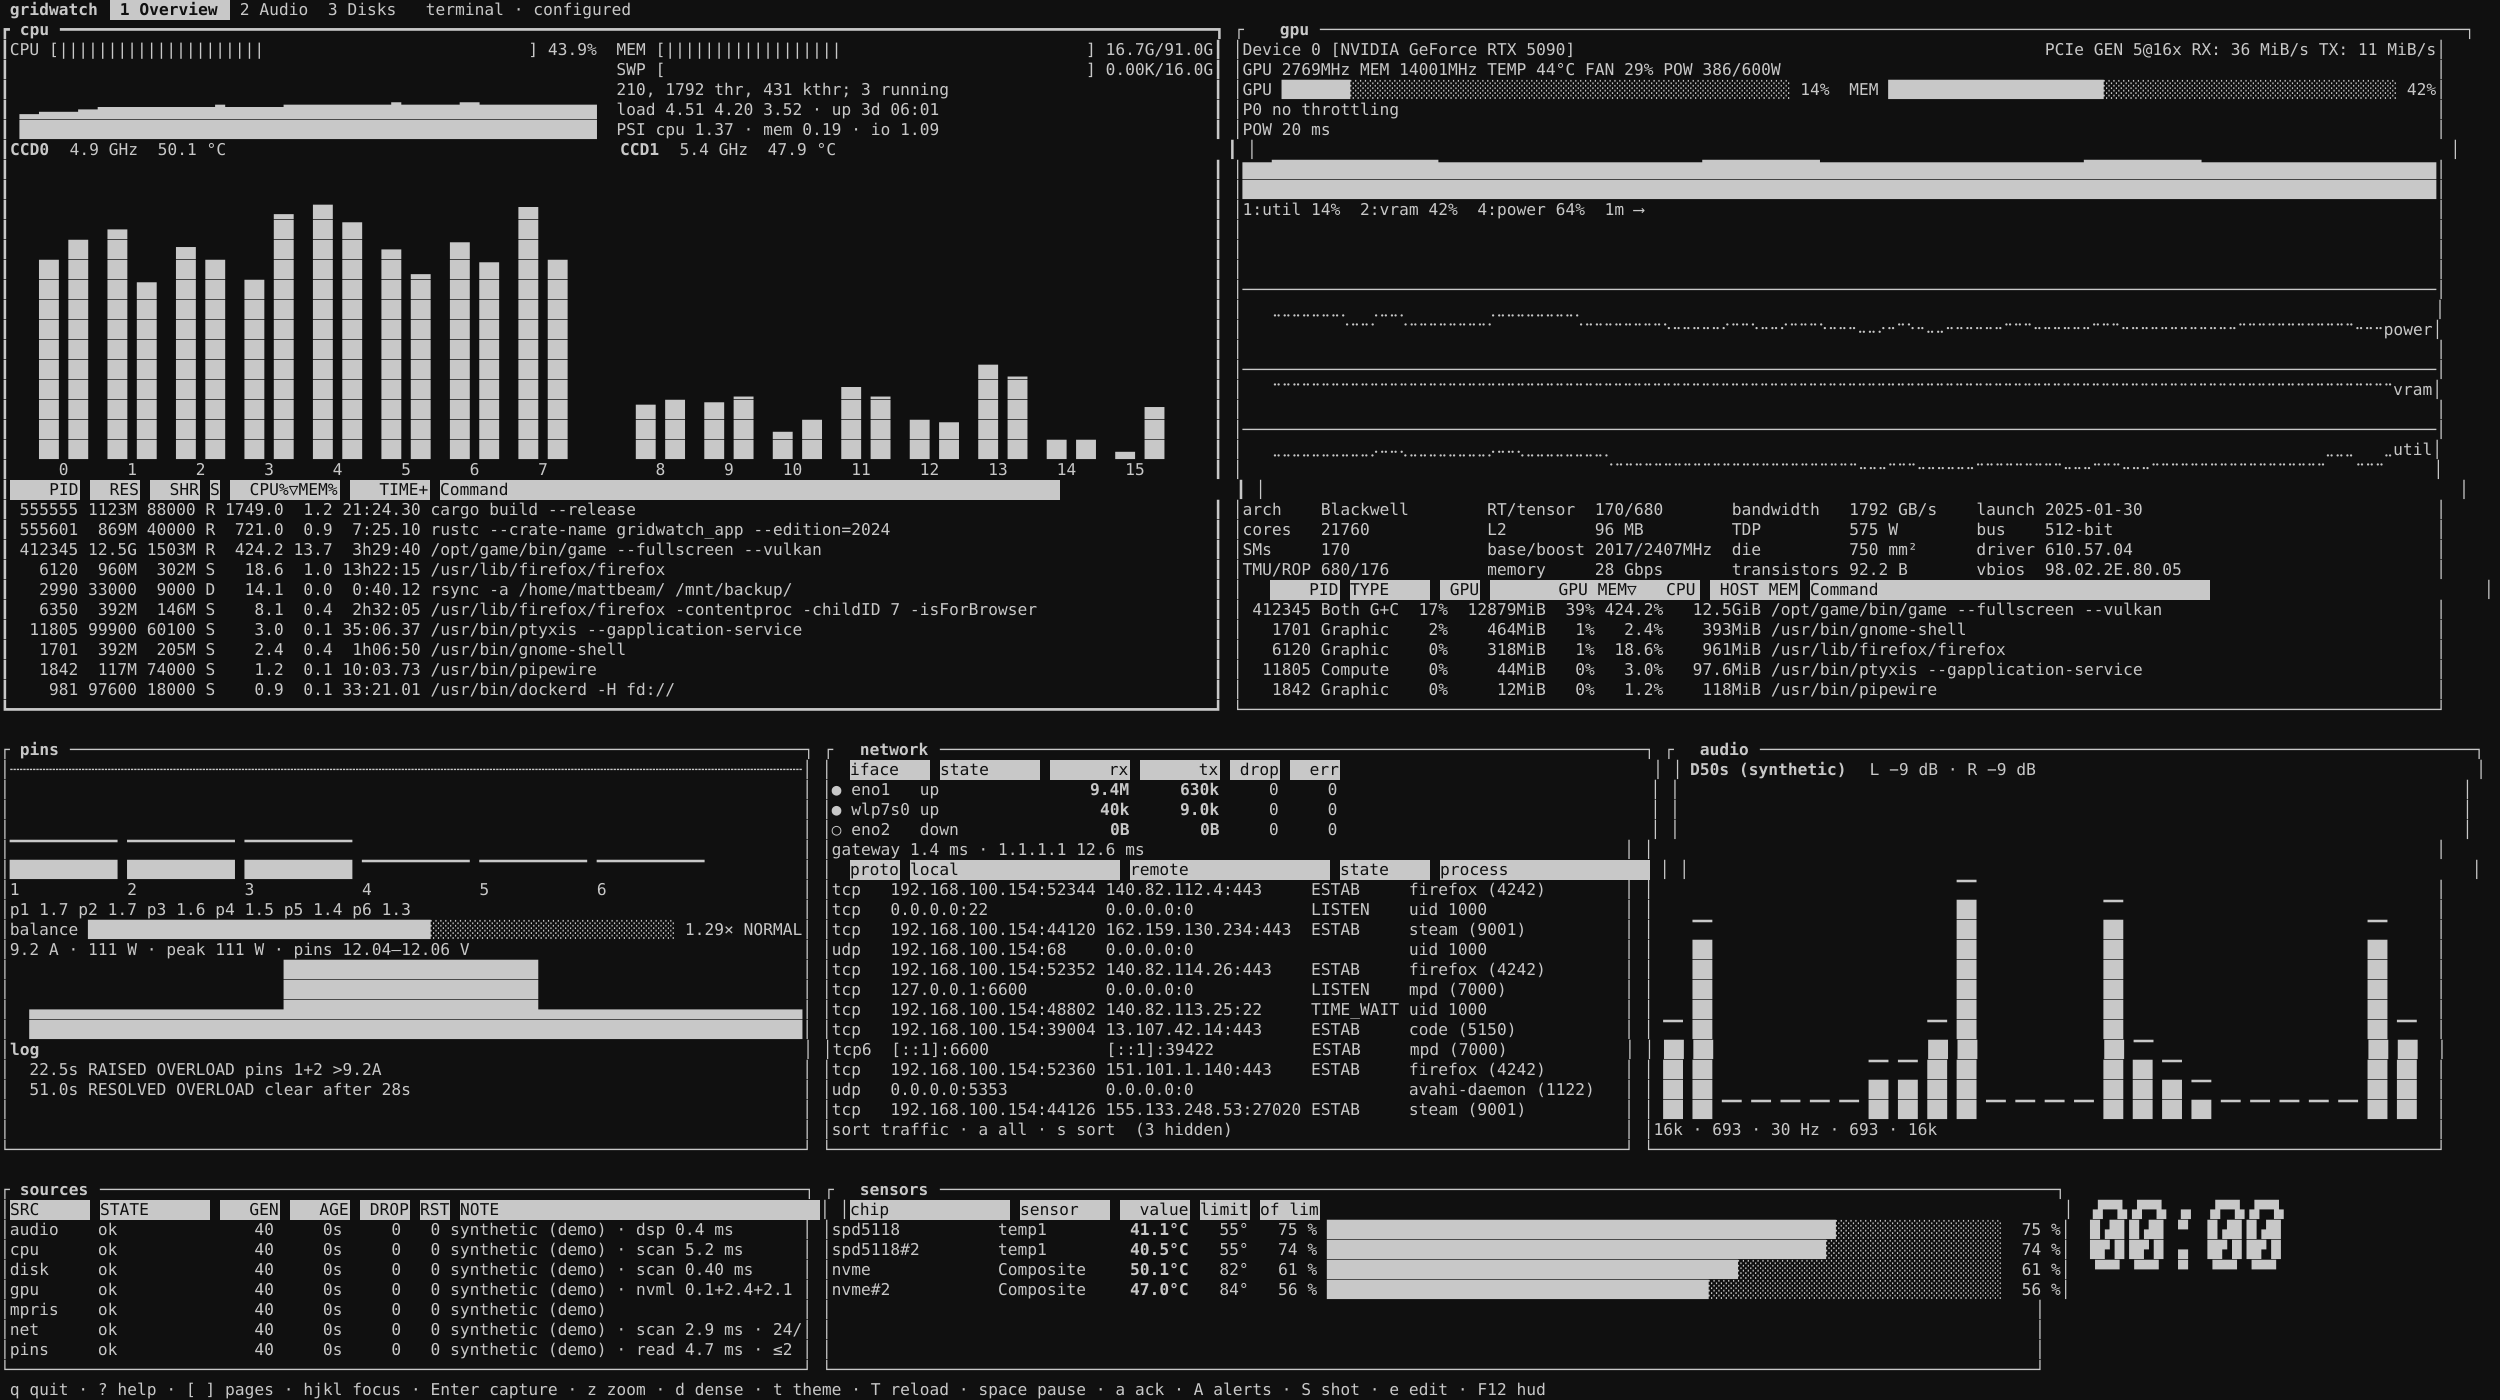
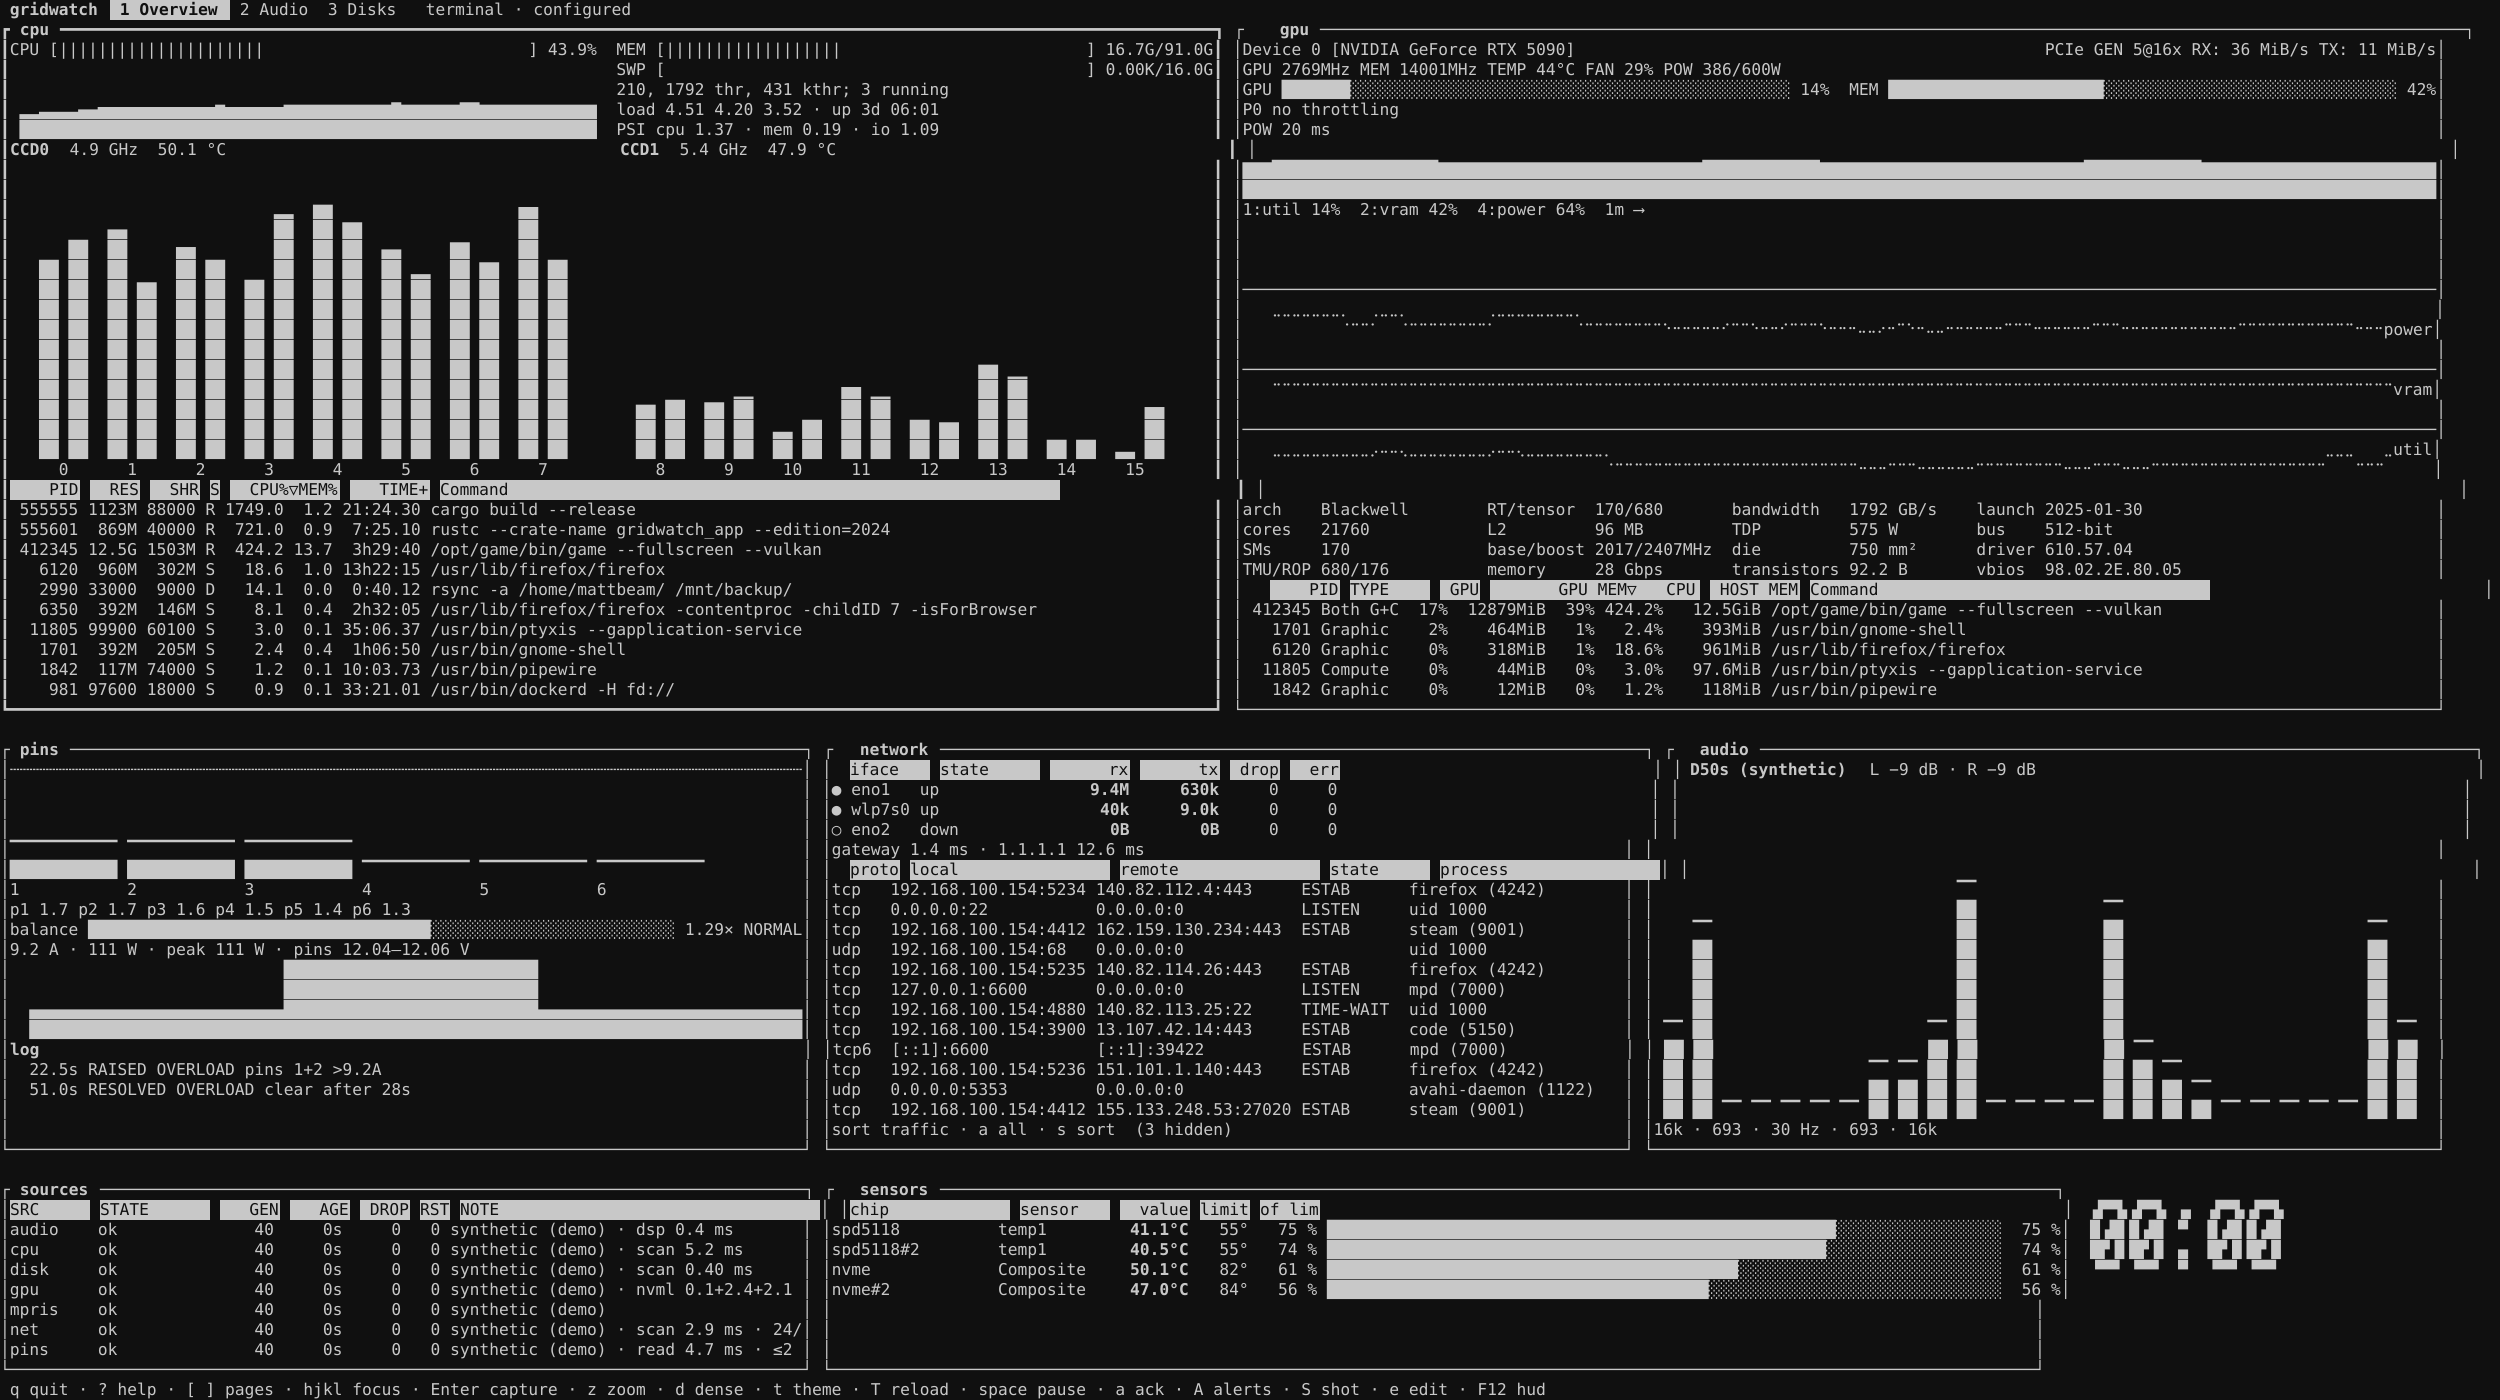
<svg xmlns="http://www.w3.org/2000/svg" width="2000" height="1120" viewBox="0 0 2000 1120" font-family="DejaVu Sans Mono, Menlo, Consolas, monospace" font-size="13">
  <rect width="2000" height="1120" fill="#101010" />
  <rect x="88" y="0" width="96" height="16" fill="#c8c8c8" />
  <rect x="8" y="384" width="56" height="16" fill="#c8c8c8" />
  <rect x="72" y="384" width="40" height="16" fill="#c8c8c8" />
  <rect x="120" y="384" width="40" height="16" fill="#c8c8c8" />
  <rect x="168" y="384" width="8" height="16" fill="#c8c8c8" />
  <rect x="184" y="384" width="88" height="16" fill="#c8c8c8" />
  <rect x="280" y="384" width="64" height="16" fill="#c8c8c8" />
  <rect x="352" y="384" width="496" height="16" fill="#c8c8c8" />
  <rect x="1016" y="464" width="56" height="16" fill="#c8c8c8" />
  <rect x="1080" y="464" width="64" height="16" fill="#c8c8c8" />
  <rect x="1152" y="464" width="32" height="16" fill="#c8c8c8" />
  <rect x="1192" y="464" width="168" height="16" fill="#c8c8c8" />
  <rect x="1368" y="464" width="72" height="16" fill="#c8c8c8" />
  <rect x="1448" y="464" width="320" height="16" fill="#c8c8c8" />
  <rect x="680" y="608" width="64" height="16" fill="#c8c8c8" />
  <rect x="752" y="608" width="80" height="16" fill="#c8c8c8" />
  <rect x="840" y="608" width="64" height="16" fill="#c8c8c8" />
  <rect x="912" y="608" width="64" height="16" fill="#c8c8c8" />
  <rect x="984" y="608" width="40" height="16" fill="#c8c8c8" />
  <rect x="1032" y="608" width="40" height="16" fill="#c8c8c8" />
  <rect x="680" y="688" width="40" height="16" fill="#c8c8c8" />
-   <rect x="728" y="688" width="168" height="16" fill="#c8c8c8" />
-   <rect x="904" y="688" width="160" height="16" fill="#c8c8c8" />
-   <rect x="1072" y="688" width="72" height="16" fill="#c8c8c8" />
-   <rect x="1152" y="688" width="168" height="16" fill="#c8c8c8" />
+   <rect x="728" y="688" width="160" height="16" fill="#c8c8c8" />
+   <rect x="896" y="688" width="160" height="16" fill="#c8c8c8" />
+   <rect x="1064" y="688" width="80" height="16" fill="#c8c8c8" />
+   <rect x="1152" y="688" width="176" height="16" fill="#c8c8c8" />
  <rect x="8" y="960" width="64" height="16" fill="#c8c8c8" />
  <rect x="80" y="960" width="88" height="16" fill="#c8c8c8" />
  <rect x="176" y="960" width="48" height="16" fill="#c8c8c8" />
  <rect x="232" y="960" width="48" height="16" fill="#c8c8c8" />
  <rect x="288" y="960" width="40" height="16" fill="#c8c8c8" />
  <rect x="336" y="960" width="24" height="16" fill="#c8c8c8" />
  <rect x="368" y="960" width="288" height="16" fill="#c8c8c8" />
  <rect x="680" y="960" width="128" height="16" fill="#c8c8c8" />
  <rect x="816" y="960" width="72" height="16" fill="#c8c8c8" />
  <rect x="896" y="960" width="56" height="16" fill="#c8c8c8" />
  <rect x="960" y="960" width="40" height="16" fill="#c8c8c8" />
  <rect x="1008" y="960" width="48" height="16" fill="#c8c8c8" />
  <text x="0" y="12" fill="#c8c8c8" font-weight="bold" textLength="88" lengthAdjust="spacingAndGlyphs" xml:space="preserve"> gridwatch </text>
  <text x="88" y="12" fill="#101010" font-weight="bold" textLength="96" lengthAdjust="spacingAndGlyphs" xml:space="preserve"> 1 Overview </text>
  <text x="184" y="12" fill="#c8c8c8" textLength="1816" lengthAdjust="spacingAndGlyphs" xml:space="preserve"> 2 Audio  3 Disks   terminal · configured                                                                                                                                                                                          </text>
  <text x="0" y="28" fill="#c8c8c8" textLength="8" lengthAdjust="spacingAndGlyphs" xml:space="preserve">┏</text>
  <text x="8" y="28" fill="#c8c8c8" font-weight="bold" textLength="40" lengthAdjust="spacingAndGlyphs" xml:space="preserve"> cpu </text>
  <text x="48" y="28" fill="#c8c8c8" textLength="968" lengthAdjust="spacingAndGlyphs" xml:space="preserve">━━━━━━━━━━━━━━━━━━━━━━━━━━━━━━━━━━━━━━━━━━━━━━━━━━━━━━━━━━━━━━━━━━━━━━━━━━━━━━━━━━━━━━━━━━━━━━━━━━━━━━━━━━━━━━━━━━━━━━┓ ┌</text>
  <text x="1016" y="28" fill="#c8c8c8" font-weight="bold" textLength="40" lengthAdjust="spacingAndGlyphs" xml:space="preserve"> gpu </text>
  <text x="1056" y="28" fill="#c8c8c8" textLength="944" lengthAdjust="spacingAndGlyphs" xml:space="preserve">─────────────────────────────────────────────────────────────────────────────────────────────────────────────────────┐</text>
  <text x="0" y="44" fill="#c8c8c8" textLength="2000" lengthAdjust="spacingAndGlyphs" xml:space="preserve">┃CPU [|||||||||||||||||||||                           ] 43.9%  MEM [||||||||||||||||||                         ] 16.7G/91.0G┃ │Device 0 [NVIDIA GeForce RTX 5090]                                                PCIe GEN 5@16x RX: 36 MiB/s TX: 11 MiB/s│</text>
  <text x="0" y="60" fill="#c8c8c8" textLength="2000" lengthAdjust="spacingAndGlyphs" xml:space="preserve">┃                                                              SWP [                                           ] 0.00K/16.0G┃ │GPU 2769MHz MEM 14001MHz TEMP 44°C FAN 29% POW 386/600W                                                                   │</text>
  <text x="0" y="76" fill="#c8c8c8" textLength="2000" lengthAdjust="spacingAndGlyphs" xml:space="preserve">┃                                                              210, 1792 thr, 431 kthr; 3 running                           ┃ │GPU ███████░░░░░░░░░░░░░░░░░░░░░░░░░░░░░░░░░░░░░░░░░░░░░ 14%  MEM ██████████████████████░░░░░░░░░░░░░░░░░░░░░░░░░░░░░░ 42%│</text>
  <text x="0" y="92" fill="#c8c8c8" textLength="2000" lengthAdjust="spacingAndGlyphs" xml:space="preserve">┃ ▂▂▃▃▃▃▄▄▅▅▅▅▅▅▅▅▅▅▅▅▆▅▅▅▅▅▅▆▆▆▆▆▆▆▆▆▆▆▇▆▆▆▆▆▆▇▇▆▆▆▆▆▆▆▆▆▆▆▆  load 4.51 4.20 3.52 · up 3d 06:01                            ┃ │P0 no throttling                                                                                                          │</text>
  <text x="0" y="108" fill="#c8c8c8" textLength="2000" lengthAdjust="spacingAndGlyphs" xml:space="preserve">┃ ███████████████████████████████████████████████████████████  PSI cpu 1.37 · mem 0.19 · io 1.09                            ┃ │POW 20 ms                                                                                                                 │</text>
  <text x="0" y="124" fill="#c8c8c8" textLength="8" lengthAdjust="spacingAndGlyphs" xml:space="preserve">┃</text>
  <text x="8" y="124" fill="#c8c8c8" font-weight="bold" textLength="32" lengthAdjust="spacingAndGlyphs" xml:space="preserve">CCD0</text>
  <text x="40" y="124" fill="#c8c8c8" textLength="456" lengthAdjust="spacingAndGlyphs" xml:space="preserve">  4.9 GHz  50.1 °C                                       </text>
  <text x="496" y="124" fill="#c8c8c8" font-weight="bold" textLength="32" lengthAdjust="spacingAndGlyphs" xml:space="preserve">CCD1</text>
  <text x="528" y="124" fill="#c8c8c8" textLength="1472" lengthAdjust="spacingAndGlyphs" xml:space="preserve">  5.4 GHz  47.9 °C                                        ┃ │                                                                                                                          │</text>
  <text x="0" y="140" fill="#c8c8c8" textLength="2000" lengthAdjust="spacingAndGlyphs" xml:space="preserve">┃                                                                                                                           ┃ │▇▇▇█████████████████▇▇▇▇▇▇▇▇▇▇▇▇▇▇▇▇▇▇▇▇▇▇▇▇▇▇▇████████████▇▇▇▇▇▇▇▇▇▇▇▇▇▇▇▇▇▇▇▇▇▇▇▇▇▇▇████████████▇▇▇▇▇▇▇▇▇▇▇▇▇▇▇▇▇▇▇▇▇▇▇▇│</text>
  <text x="0" y="156" fill="#c8c8c8" textLength="2000" lengthAdjust="spacingAndGlyphs" xml:space="preserve">┃                                                                                                                           ┃ │██████████████████████████████████████████████████████████████████████████████████████████████████████████████████████████│</text>
  <text x="0" y="172" fill="#c8c8c8" textLength="2000" lengthAdjust="spacingAndGlyphs" xml:space="preserve">┃                           ▂▂  ▆▆                   ▅▅                                                                     ┃ │1:util 14%  2:vram 42%  4:power 64%  1m ⟶                                                                                 │</text>
  <text x="0" y="188" fill="#c8c8c8" textLength="2000" lengthAdjust="spacingAndGlyphs" xml:space="preserve">┃          ▄▄               ██  ██ ▇▇                ██                                                                     ┃ │                                                                                                                          │</text>
  <text x="0" y="204" fill="#c8c8c8" textLength="2000" lengthAdjust="spacingAndGlyphs" xml:space="preserve">┃      ██  ██     ▅▅        ██  ██ ██  ▄▄     ▇▇     ██                                                                     ┃ │                                                                                                                          │</text>
  <text x="0" y="220" fill="#c8c8c8" textLength="2000" lengthAdjust="spacingAndGlyphs" xml:space="preserve">┃   ██ ██  ██     ██ ██     ██  ██ ██  ██ ▂▂  ██ ▇▇  ██ ██                                                                  ┃ │                                                                                                                          │</text>
  <text x="0" y="236" fill="#c8c8c8" textLength="2000" lengthAdjust="spacingAndGlyphs" xml:space="preserve">┃   ██ ██  ██ ▇▇  ██ ██  ██ ██  ██ ██  ██ ██  ██ ██  ██ ██                                                                  ┃ │──────────────────────────────────────────────────────────────────────────────────────────────────────────────────────────│</text>
  <text x="0" y="252" fill="#c8c8c8" textLength="2000" lengthAdjust="spacingAndGlyphs" xml:space="preserve">┃   ██ ██  ██ ██  ██ ██  ██ ██  ██ ██  ██ ██  ██ ██  ██ ██                                                                  ┃ │   ⣀⣀⣀⣀⣀⣀⣀⡀  ⢀⣀⣀⡀        ⢀⣀⣀⣀⣀⣀⣀⣀⣀⡀                                                                                       │</text>
  <text x="0" y="268" fill="#c8c8c8" textLength="2000" lengthAdjust="spacingAndGlyphs" xml:space="preserve">┃   ██ ██  ██ ██  ██ ██  ██ ██  ██ ██  ██ ██  ██ ██  ██ ██                                                                  ┃ │          ⠈⠉⠉⠁  ⠈⠉⠉⠉⠉⠉⠉⠉⠉⠁        ⠈⠉⠉⠉⠉⠉⠉⠉⠉⠑⠒⠒⠒⠒⠒⠊⠉⠉⠑⠒⠒⠊⠉⠉⠉⠑⠒⠒⠒⠤⠤⠔⠒⠉⠑⠒⠤⠤⠒⠒⠒⠒⠒⠒⠉⠉⠉⠒⠒⠒⠒⠒⠒⠉⠉⠉⠒⠒⠒⠒⠒⠒⠒⠒⠒⠒⠒⠒⠉⠉⠉⠉⠉⠉⠉⠉⠉⠉⠉⠉⠒⠒⠒power│</text>
  <text x="0" y="284" fill="#c8c8c8" textLength="2000" lengthAdjust="spacingAndGlyphs" xml:space="preserve">┃   ██ ██  ██ ██  ██ ██  ██ ██  ██ ██  ██ ██  ██ ██  ██ ██                                                                  ┃ │                                                                                                                          │</text>
  <text x="0" y="300" fill="#c8c8c8" textLength="2000" lengthAdjust="spacingAndGlyphs" xml:space="preserve">┃   ██ ██  ██ ██  ██ ██  ██ ██  ██ ██  ██ ██  ██ ██  ██ ██                                          ▆▆ ▁▁                   ┃ │──────────────────────────────────────────────────────────────────────────────────────────────────────────────────────────│</text>
  <text x="0" y="316" fill="#c8c8c8" textLength="2000" lengthAdjust="spacingAndGlyphs" xml:space="preserve">┃   ██ ██  ██ ██  ██ ██  ██ ██  ██ ██  ██ ██  ██ ██  ██ ██                 ▁▁         ▅▅ ▁▁         ██ ██                   ┃ │   ⠉⠉⠉⠉⠉⠉⠉⠉⠉⠉⠉⠉⠉⠉⠉⠉⠉⠉⠉⠉⠉⠉⠉⠉⠉⠉⠉⠉⠉⠉⠉⠉⠉⠉⠉⠉⠉⠉⠉⠉⠉⠉⠉⠉⠉⠉⠉⠉⠉⠉⠉⠉⠉⠉⠉⠉⠉⠉⠉⠉⠉⠉⠉⠉⠉⠉⠉⠉⠉⠉⠉⠉⠉⠉⠉⠉⠉⠉⠉⠉⠉⠉⠉⠉⠉⠉⠉⠉⠉⠉⠉⠉⠉⠉⠉⠉⠉⠉⠉⠉⠉⠉⠉⠉⠉⠉⠉⠉⠉⠉⠉⠉⠉⠉⠉vram│</text>
  <text x="0" y="332" fill="#c8c8c8" textLength="2000" lengthAdjust="spacingAndGlyphs" xml:space="preserve">┃   ██ ██  ██ ██  ██ ██  ██ ██  ██ ██  ██ ██  ██ ██  ██ ██       ▆▆ ██  ▇▇ ██         ██ ██         ██ ██            ▅▅     ┃ │                                                                                                                          │</text>
  <text x="0" y="348" fill="#c8c8c8" textLength="2000" lengthAdjust="spacingAndGlyphs" xml:space="preserve">┃   ██ ██  ██ ██  ██ ██  ██ ██  ██ ██  ██ ██  ██ ██  ██ ██       ██ ██  ██ ██  ▃▃ ██  ██ ██  ██ ▇▇  ██ ██            ██     ┃ │──────────────────────────────────────────────────────────────────────────────────────────────────────────────────────────│</text>
  <text x="0" y="364" fill="#c8c8c8" textLength="2000" lengthAdjust="spacingAndGlyphs" xml:space="preserve">┃   ██ ██  ██ ██  ██ ██  ██ ██  ██ ██  ██ ██  ██ ██  ██ ██       ██ ██  ██ ██  ██ ██  ██ ██  ██ ██  ██ ██  ██ ██  ▃▃ ██     ┃ │   ⣀⣀⣀⣀⣀⣀⣀⣀⣀⣀⡠⠤⠤⢄⣀⣀⣀⣀⣀⣀⣀⣀⡠⠤⠤⢄⣀⣀⣀⣀⣀⣀⣀⣀⡀                                                                         ⣀⣀⣀   ⣀util│</text>
  <text x="0" y="380" fill="#c8c8c8" textLength="2000" lengthAdjust="spacingAndGlyphs" xml:space="preserve">┃     0      1      2      3      4      5      6      7           8      9     10     11     12     13     14     15       ┃ │                                     ⠈⠉⠉⠉⠉⠉⠉⠉⠉⠉⠉⠉⠉⠉⠉⠉⠉⠉⠉⠉⠉⠉⠉⠉⠉⠉⠒⠒⠒⠉⠉⠉⠒⠒⠒⠒⠒⠒⠉⠉⠉⠉⠉⠉⠉⠉⠉⠒⠒⠒⠉⠉⠉⠒⠒⠒⠉⠉⠉⠉⠉⠉⠉⠉⠉⠉⠉⠉⠉⠉⠉⠉⠉⠉   ⠉⠉⠉     │</text>
  <text x="0" y="396" fill="#c8c8c8" textLength="8" lengthAdjust="spacingAndGlyphs" xml:space="preserve">┃</text>
  <text x="8" y="396" fill="#101010" textLength="56" lengthAdjust="spacingAndGlyphs" xml:space="preserve">    PID</text>
  <text x="72" y="396" fill="#101010" textLength="40" lengthAdjust="spacingAndGlyphs" xml:space="preserve">  RES</text>
  <text x="120" y="396" fill="#101010" textLength="40" lengthAdjust="spacingAndGlyphs" xml:space="preserve">  SHR</text>
  <text x="168" y="396" fill="#101010" textLength="8" lengthAdjust="spacingAndGlyphs" xml:space="preserve">S</text>
  <text x="184" y="396" fill="#101010" textLength="88" lengthAdjust="spacingAndGlyphs" xml:space="preserve">  CPU%▽MEM%</text>
  <text x="280" y="396" fill="#101010" textLength="64" lengthAdjust="spacingAndGlyphs" xml:space="preserve">   TIME+</text>
  <text x="352" y="396" fill="#101010" textLength="496" lengthAdjust="spacingAndGlyphs" xml:space="preserve">Command                                                       </text>
  <text x="848" y="396" fill="#c8c8c8" textLength="1152" lengthAdjust="spacingAndGlyphs" xml:space="preserve">                  ┃ │                                                                                                                          │</text>
  <text x="0" y="412" fill="#c8c8c8" textLength="2000" lengthAdjust="spacingAndGlyphs" xml:space="preserve">┃ 555555 1123M 88000 R 1749.0  1.2 21:24.30 cargo build --release                                                           ┃ │arch    Blackwell        RT/tensor  170/680       bandwidth   1792 GB/s    launch 2025-01-30                              │</text>
  <text x="0" y="428" fill="#c8c8c8" textLength="2000" lengthAdjust="spacingAndGlyphs" xml:space="preserve">┃ 555601  869M 40000 R  721.0  0.9  7:25.10 rustc --crate-name gridwatch_app --edition=2024                                 ┃ │cores   21760            L2         96 MB         TDP         575 W        bus    512-bit                                 │</text>
  <text x="0" y="444" fill="#c8c8c8" textLength="2000" lengthAdjust="spacingAndGlyphs" xml:space="preserve">┃ 412345 12.5G 1503M R  424.2 13.7  3h29:40 /opt/game/bin/game --fullscreen --vulkan                                        ┃ │SMs     170              base/boost 2017/2407MHz  die         750 mm²      driver 610.57.04                               │</text>
  <text x="0" y="460" fill="#c8c8c8" textLength="2000" lengthAdjust="spacingAndGlyphs" xml:space="preserve">┃   6120  960M  302M S   18.6  1.0 13h22:15 /usr/lib/firefox/firefox                                                        ┃ │TMU/ROP 680/176          memory     28 Gbps       transistors 92.2 B       vbios  98.02.2E.80.05                          │</text>
  <text x="0" y="476" fill="#c8c8c8" textLength="1016" lengthAdjust="spacingAndGlyphs" xml:space="preserve">┃   2990 33000  9000 D   14.1  0.0  0:40.12 rsync -a /home/mattbeam/ /mnt/backup/                                           ┃ │</text>
  <text x="1016" y="476" fill="#101010" textLength="56" lengthAdjust="spacingAndGlyphs" xml:space="preserve">    PID</text>
  <text x="1080" y="476" fill="#101010" textLength="64" lengthAdjust="spacingAndGlyphs" xml:space="preserve">TYPE    </text>
  <text x="1152" y="476" fill="#101010" textLength="32" lengthAdjust="spacingAndGlyphs" xml:space="preserve"> GPU</text>
  <text x="1192" y="476" fill="#101010" textLength="168" lengthAdjust="spacingAndGlyphs" xml:space="preserve">       GPU MEM▽   CPU</text>
  <text x="1368" y="476" fill="#101010" textLength="72" lengthAdjust="spacingAndGlyphs" xml:space="preserve"> HOST MEM</text>
  <text x="1448" y="476" fill="#101010" textLength="320" lengthAdjust="spacingAndGlyphs" xml:space="preserve">Command                                 </text>
  <text x="1768" y="476" fill="#c8c8c8" textLength="232" lengthAdjust="spacingAndGlyphs" xml:space="preserve">                            │</text>
  <text x="0" y="492" fill="#c8c8c8" textLength="2000" lengthAdjust="spacingAndGlyphs" xml:space="preserve">┃   6350  392M  146M S    8.1  0.4  2h32:05 /usr/lib/firefox/firefox -contentproc -childID 7 -isForBrowser                  ┃ │ 412345 Both G+C  17%  12879MiB  39% 424.2%   12.5GiB /opt/game/bin/game --fullscreen --vulkan                            │</text>
  <text x="0" y="508" fill="#c8c8c8" textLength="2000" lengthAdjust="spacingAndGlyphs" xml:space="preserve">┃  11805 99900 60100 S    3.0  0.1 35:06.37 /usr/bin/ptyxis --gapplication-service                                          ┃ │   1701 Graphic    2%    464MiB   1%   2.4%    393MiB /usr/bin/gnome-shell                                                │</text>
  <text x="0" y="524" fill="#c8c8c8" textLength="2000" lengthAdjust="spacingAndGlyphs" xml:space="preserve">┃   1701  392M  205M S    2.4  0.4  1h06:50 /usr/bin/gnome-shell                                                            ┃ │   6120 Graphic    0%    318MiB   1%  18.6%    961MiB /usr/lib/firefox/firefox                                            │</text>
  <text x="0" y="540" fill="#c8c8c8" textLength="2000" lengthAdjust="spacingAndGlyphs" xml:space="preserve">┃   1842  117M 74000 S    1.2  0.1 10:03.73 /usr/bin/pipewire                                                               ┃ │  11805 Compute    0%     44MiB   0%   3.0%   97.6MiB /usr/bin/ptyxis --gapplication-service                              │</text>
  <text x="0" y="556" fill="#c8c8c8" textLength="2000" lengthAdjust="spacingAndGlyphs" xml:space="preserve">┃    981 97600 18000 S    0.9  0.1 33:21.01 /usr/bin/dockerd -H fd://                                                       ┃ │   1842 Graphic    0%     12MiB   0%   1.2%    118MiB /usr/bin/pipewire                                                   │</text>
  <text x="0" y="572" fill="#c8c8c8" textLength="2000" lengthAdjust="spacingAndGlyphs" xml:space="preserve">┗━━━━━━━━━━━━━━━━━━━━━━━━━━━━━━━━━━━━━━━━━━━━━━━━━━━━━━━━━━━━━━━━━━━━━━━━━━━━━━━━━━━━━━━━━━━━━━━━━━━━━━━━━━━━━━━━━━━━━━━━━━━┛ └──────────────────────────────────────────────────────────────────────────────────────────────────────────────────────────┘</text>
  <text x="0" y="604" fill="#c8c8c8" textLength="8" lengthAdjust="spacingAndGlyphs" xml:space="preserve">┌</text>
  <text x="8" y="604" fill="#c8c8c8" font-weight="bold" textLength="48" lengthAdjust="spacingAndGlyphs" xml:space="preserve"> pins </text>
  <text x="56" y="604" fill="#c8c8c8" textLength="624" lengthAdjust="spacingAndGlyphs" xml:space="preserve">───────────────────────────────────────────────────────────────────────────┐ ┌</text>
  <text x="680" y="604" fill="#c8c8c8" font-weight="bold" textLength="72" lengthAdjust="spacingAndGlyphs" xml:space="preserve"> network </text>
  <text x="752" y="604" fill="#c8c8c8" textLength="600" lengthAdjust="spacingAndGlyphs" xml:space="preserve">────────────────────────────────────────────────────────────────────────┐ ┌</text>
  <text x="1352" y="604" fill="#c8c8c8" font-weight="bold" textLength="56" lengthAdjust="spacingAndGlyphs" xml:space="preserve"> audio </text>
  <text x="1408" y="604" fill="#c8c8c8" textLength="592" lengthAdjust="spacingAndGlyphs" xml:space="preserve">─────────────────────────────────────────────────────────────────────────┐</text>
  <text x="0" y="620" fill="#c8c8c8" textLength="680" lengthAdjust="spacingAndGlyphs" xml:space="preserve">│┄┄┄┄┄┄┄┄┄┄┄┄┄┄┄┄┄┄┄┄┄┄┄┄┄┄┄┄┄┄┄┄┄┄┄┄┄┄┄┄┄┄┄┄┄┄┄┄┄┄┄┄┄┄┄┄┄┄┄┄┄┄┄┄┄┄┄┄┄┄┄┄┄┄┄┄┄┄┄┄┄│ │</text>
  <text x="680" y="620" fill="#101010" textLength="64" lengthAdjust="spacingAndGlyphs" xml:space="preserve">iface   </text>
  <text x="752" y="620" fill="#101010" textLength="80" lengthAdjust="spacingAndGlyphs" xml:space="preserve">state     </text>
  <text x="840" y="620" fill="#101010" textLength="64" lengthAdjust="spacingAndGlyphs" xml:space="preserve">      rx</text>
  <text x="912" y="620" fill="#101010" textLength="64" lengthAdjust="spacingAndGlyphs" xml:space="preserve">      tx</text>
  <text x="984" y="620" fill="#101010" textLength="40" lengthAdjust="spacingAndGlyphs" xml:space="preserve"> drop</text>
  <text x="1032" y="620" fill="#101010" textLength="40" lengthAdjust="spacingAndGlyphs" xml:space="preserve">  err</text>
  <text x="1072" y="620" fill="#c8c8c8" textLength="280" lengthAdjust="spacingAndGlyphs" xml:space="preserve">                                │ │</text>
  <text x="1352" y="620" fill="#c8c8c8" font-weight="bold" textLength="128" lengthAdjust="spacingAndGlyphs" xml:space="preserve">D50s (synthetic)</text>
  <text x="1480" y="620" fill="#c8c8c8" textLength="520" lengthAdjust="spacingAndGlyphs" xml:space="preserve">  L −9 dB · R −9 dB                                             │</text>
  <text x="0" y="636" fill="#c8c8c8" textLength="872" lengthAdjust="spacingAndGlyphs" xml:space="preserve">│                                                                                 │ │● eno1   up             </text>
  <text x="872" y="636" fill="#c8c8c8" font-weight="bold" textLength="32" lengthAdjust="spacingAndGlyphs" xml:space="preserve">9.4M</text>
  <text x="944" y="636" fill="#c8c8c8" font-weight="bold" textLength="32" lengthAdjust="spacingAndGlyphs" xml:space="preserve">630k</text>
  <text x="976" y="636" fill="#c8c8c8" textLength="1024" lengthAdjust="spacingAndGlyphs" xml:space="preserve">     0     0                                │ │                                                                                │</text>
  <text x="0" y="652" fill="#c8c8c8" textLength="880" lengthAdjust="spacingAndGlyphs" xml:space="preserve">│                                                                                 │ │● wlp7s0 up              </text>
  <text x="880" y="652" fill="#c8c8c8" font-weight="bold" textLength="24" lengthAdjust="spacingAndGlyphs" xml:space="preserve">40k</text>
  <text x="944" y="652" fill="#c8c8c8" font-weight="bold" textLength="32" lengthAdjust="spacingAndGlyphs" xml:space="preserve">9.0k</text>
  <text x="976" y="652" fill="#c8c8c8" textLength="1024" lengthAdjust="spacingAndGlyphs" xml:space="preserve">     0     0                                │ │                                                                                │</text>
  <text x="0" y="668" fill="#c8c8c8" textLength="888" lengthAdjust="spacingAndGlyphs" xml:space="preserve">│                                                                                 │ │○ eno2   down             </text>
  <text x="888" y="668" fill="#c8c8c8" font-weight="bold" textLength="16" lengthAdjust="spacingAndGlyphs" xml:space="preserve">0B</text>
  <text x="960" y="668" fill="#c8c8c8" font-weight="bold" textLength="16" lengthAdjust="spacingAndGlyphs" xml:space="preserve">0B</text>
  <text x="976" y="668" fill="#c8c8c8" textLength="1024" lengthAdjust="spacingAndGlyphs" xml:space="preserve">     0     0                                │ │                                                                                │</text>
  <text x="0" y="684" fill="#c8c8c8" textLength="2000" lengthAdjust="spacingAndGlyphs" xml:space="preserve">│▔▔▔▔▔▔▔▔▔▔▔ ▔▔▔▔▔▔▔▔▔▔▔ ▔▔▔▔▔▔▔▔▔▔▔                                              │ │gateway 1.4 ms · 1.1.1.1 12.6 ms                                                 │ │                                                                                │</text>
  <text x="0" y="700" fill="#c8c8c8" textLength="680" lengthAdjust="spacingAndGlyphs" xml:space="preserve">│███████████ ███████████ ███████████ ▔▔▔▔▔▔▔▔▔▔▔ ▔▔▔▔▔▔▔▔▔▔▔ ▔▔▔▔▔▔▔▔▔▔▔          │ │</text>
  <text x="680" y="700" fill="#101010" textLength="40" lengthAdjust="spacingAndGlyphs" xml:space="preserve">proto</text>
-   <text x="728" y="700" fill="#101010" textLength="168" lengthAdjust="spacingAndGlyphs" xml:space="preserve">local                </text>
-   <text x="904" y="700" fill="#101010" textLength="160" lengthAdjust="spacingAndGlyphs" xml:space="preserve">remote              </text>
-   <text x="1072" y="700" fill="#101010" textLength="72" lengthAdjust="spacingAndGlyphs" xml:space="preserve">state    </text>
-   <text x="1152" y="700" fill="#101010" textLength="168" lengthAdjust="spacingAndGlyphs" xml:space="preserve">process              </text>
-   <text x="1320" y="700" fill="#c8c8c8" textLength="680" lengthAdjust="spacingAndGlyphs" xml:space="preserve"> │ │                                                                                │</text>
-   <text x="0" y="716" fill="#c8c8c8" textLength="2000" lengthAdjust="spacingAndGlyphs" xml:space="preserve">│1           2           3           4           5           6                    │ │tcp   192.168.100.154:52344 140.82.112.4:443     ESTAB     firefox (4242)        │ │                               ▔▔                                               │</text>
-   <text x="0" y="732" fill="#c8c8c8" textLength="2000" lengthAdjust="spacingAndGlyphs" xml:space="preserve">│p1 1.7 p2 1.7 p3 1.6 p4 1.5 p5 1.4 p6 1.3                                        │ │tcp   0.0.0.0:22            0.0.0.0:0            LISTEN    uid 1000              │ │                               ██             ▔▔                                │</text>
-   <text x="0" y="748" fill="#c8c8c8" textLength="2000" lengthAdjust="spacingAndGlyphs" xml:space="preserve">│balance ███████████████████████████████████░░░░░░░░░░░░░░░░░░░░░░░░░ 1.29× NORMAL│ │tcp   192.168.100.154:44120 162.159.130.234:443  ESTAB     steam (9001)          │ │    ▔▔                         ██             ██                         ▔▔     │</text>
-   <text x="0" y="764" fill="#c8c8c8" textLength="2000" lengthAdjust="spacingAndGlyphs" xml:space="preserve">│9.2 A · 111 W · peak 111 W · pins 12.04–12.06 V                                  │ │udp   192.168.100.154:68    0.0.0.0:0                      uid 1000              │ │    ██                         ██             ██                         ██     │</text>
-   <text x="0" y="780" fill="#c8c8c8" textLength="2000" lengthAdjust="spacingAndGlyphs" xml:space="preserve">│                            ██████████████████████████                           │ │tcp   192.168.100.154:52352 140.82.114.26:443    ESTAB     firefox (4242)        │ │    ██                         ██             ██                         ██     │</text>
-   <text x="0" y="796" fill="#c8c8c8" textLength="2000" lengthAdjust="spacingAndGlyphs" xml:space="preserve">│                            ██████████████████████████                           │ │tcp   127.0.0.1:6600        0.0.0.0:0            LISTEN    mpd (7000)            │ │    ██                         ██             ██                         ██     │</text>
-   <text x="0" y="812" fill="#c8c8c8" textLength="2000" lengthAdjust="spacingAndGlyphs" xml:space="preserve">│  ▄▄▄▄▄▄▄▄▄▄▄▄▄▄▄▄▄▄▄▄▄▄▄▄▄▄██████████████████████████▄▄▄▄▄▄▄▄▄▄▄▄▄▄▄▄▄▄▄▄▄▄▄▄▄▄▄│ │tcp   192.168.100.154:48802 140.82.113.25:22     TIME_WAIT uid 1000              │ │    ██                         ██             ██                         ██     │</text>
-   <text x="0" y="828" fill="#c8c8c8" textLength="2000" lengthAdjust="spacingAndGlyphs" xml:space="preserve">│  ███████████████████████████████████████████████████████████████████████████████│ │tcp   192.168.100.154:39004 13.107.42.14:443     ESTAB     code (5150)           │ │ ▔▔ ██                      ▔▔ ██             ██                         ██ ▔▔  │</text>
+   <text x="728" y="700" fill="#101010" textLength="160" lengthAdjust="spacingAndGlyphs" xml:space="preserve">local               </text>
+   <text x="896" y="700" fill="#101010" textLength="160" lengthAdjust="spacingAndGlyphs" xml:space="preserve">remote              </text>
+   <text x="1064" y="700" fill="#101010" textLength="80" lengthAdjust="spacingAndGlyphs" xml:space="preserve">state     </text>
+   <text x="1152" y="700" fill="#101010" textLength="176" lengthAdjust="spacingAndGlyphs" xml:space="preserve">process               </text>
+   <text x="1328" y="700" fill="#c8c8c8" textLength="672" lengthAdjust="spacingAndGlyphs" xml:space="preserve">│ │                                                                                │</text>
+   <text x="0" y="716" fill="#c8c8c8" textLength="2000" lengthAdjust="spacingAndGlyphs" xml:space="preserve">│1           2           3           4           5           6                    │ │tcp   192.168.100.154:5234 140.82.112.4:443     ESTAB      firefox (4242)        │ │                               ▔▔                                               │</text>
+   <text x="0" y="732" fill="#c8c8c8" textLength="2000" lengthAdjust="spacingAndGlyphs" xml:space="preserve">│p1 1.7 p2 1.7 p3 1.6 p4 1.5 p5 1.4 p6 1.3                                        │ │tcp   0.0.0.0:22           0.0.0.0:0            LISTEN     uid 1000              │ │                               ██             ▔▔                                │</text>
+   <text x="0" y="748" fill="#c8c8c8" textLength="2000" lengthAdjust="spacingAndGlyphs" xml:space="preserve">│balance ███████████████████████████████████░░░░░░░░░░░░░░░░░░░░░░░░░ 1.29× NORMAL│ │tcp   192.168.100.154:4412 162.159.130.234:443  ESTAB      steam (9001)          │ │    ▔▔                         ██             ██                         ▔▔     │</text>
+   <text x="0" y="764" fill="#c8c8c8" textLength="2000" lengthAdjust="spacingAndGlyphs" xml:space="preserve">│9.2 A · 111 W · peak 111 W · pins 12.04–12.06 V                                  │ │udp   192.168.100.154:68   0.0.0.0:0                       uid 1000              │ │    ██                         ██             ██                         ██     │</text>
+   <text x="0" y="780" fill="#c8c8c8" textLength="2000" lengthAdjust="spacingAndGlyphs" xml:space="preserve">│                            ██████████████████████████                           │ │tcp   192.168.100.154:5235 140.82.114.26:443    ESTAB      firefox (4242)        │ │    ██                         ██             ██                         ██     │</text>
+   <text x="0" y="796" fill="#c8c8c8" textLength="2000" lengthAdjust="spacingAndGlyphs" xml:space="preserve">│                            ██████████████████████████                           │ │tcp   127.0.0.1:6600       0.0.0.0:0            LISTEN     mpd (7000)            │ │    ██                         ██             ██                         ██     │</text>
+   <text x="0" y="812" fill="#c8c8c8" textLength="2000" lengthAdjust="spacingAndGlyphs" xml:space="preserve">│  ▄▄▄▄▄▄▄▄▄▄▄▄▄▄▄▄▄▄▄▄▄▄▄▄▄▄██████████████████████████▄▄▄▄▄▄▄▄▄▄▄▄▄▄▄▄▄▄▄▄▄▄▄▄▄▄▄│ │tcp   192.168.100.154:4880 140.82.113.25:22     TIME-WAIT  uid 1000              │ │    ██                         ██             ██                         ██     │</text>
+   <text x="0" y="828" fill="#c8c8c8" textLength="2000" lengthAdjust="spacingAndGlyphs" xml:space="preserve">│  ███████████████████████████████████████████████████████████████████████████████│ │tcp   192.168.100.154:3900 13.107.42.14:443     ESTAB      code (5150)           │ │ ▔▔ ██                      ▔▔ ██             ██                         ██ ▔▔  │</text>
  <text x="0" y="844" fill="#c8c8c8" textLength="8" lengthAdjust="spacingAndGlyphs" xml:space="preserve">│</text>
  <text x="8" y="844" fill="#c8c8c8" font-weight="bold" textLength="24" lengthAdjust="spacingAndGlyphs" xml:space="preserve">log</text>
-   <text x="32" y="844" fill="#c8c8c8" textLength="1968" lengthAdjust="spacingAndGlyphs" xml:space="preserve">                                                                              │ │tcp6  [::1]:6600            [::1]:39422          ESTAB     mpd (7000)            │ │ ██ ██                      ██ ██             ██ ▔▔                      ██ ██  │</text>
-   <text x="0" y="860" fill="#c8c8c8" textLength="2000" lengthAdjust="spacingAndGlyphs" xml:space="preserve">│  22.5s RAISED OVERLOAD pins 1+2 &gt;9.2A                                           │ │tcp   192.168.100.154:52360 151.101.1.140:443    ESTAB     firefox (4242)        │ │ ██ ██                ▔▔ ▔▔ ██ ██             ██ ██ ▔▔                   ██ ██  │</text>
-   <text x="0" y="876" fill="#c8c8c8" textLength="2000" lengthAdjust="spacingAndGlyphs" xml:space="preserve">│  51.0s RESOLVED OVERLOAD clear after 28s                                        │ │udp   0.0.0.0:5353          0.0.0.0:0                      avahi-daemon (1122)   │ │ ██ ██                ██ ██ ██ ██             ██ ██ ██ ▔▔                ██ ██  │</text>
-   <text x="0" y="892" fill="#c8c8c8" textLength="2000" lengthAdjust="spacingAndGlyphs" xml:space="preserve">│                                                                                 │ │tcp   192.168.100.154:44126 155.133.248.53:27020 ESTAB     steam (9001)          │ │ ██ ██ ▔▔ ▔▔ ▔▔ ▔▔ ▔▔ ██ ██ ██ ██ ▔▔ ▔▔ ▔▔ ▔▔ ██ ██ ██ ██ ▔▔ ▔▔ ▔▔ ▔▔ ▔▔ ██ ██  │</text>
+   <text x="32" y="844" fill="#c8c8c8" textLength="1968" lengthAdjust="spacingAndGlyphs" xml:space="preserve">                                                                              │ │tcp6  [::1]:6600           [::1]:39422          ESTAB      mpd (7000)            │ │ ██ ██                      ██ ██             ██ ▔▔                      ██ ██  │</text>
+   <text x="0" y="860" fill="#c8c8c8" textLength="2000" lengthAdjust="spacingAndGlyphs" xml:space="preserve">│  22.5s RAISED OVERLOAD pins 1+2 &gt;9.2A                                           │ │tcp   192.168.100.154:5236 151.101.1.140:443    ESTAB      firefox (4242)        │ │ ██ ██                ▔▔ ▔▔ ██ ██             ██ ██ ▔▔                   ██ ██  │</text>
+   <text x="0" y="876" fill="#c8c8c8" textLength="2000" lengthAdjust="spacingAndGlyphs" xml:space="preserve">│  51.0s RESOLVED OVERLOAD clear after 28s                                        │ │udp   0.0.0.0:5353         0.0.0.0:0                       avahi-daemon (1122)   │ │ ██ ██                ██ ██ ██ ██             ██ ██ ██ ▔▔                ██ ██  │</text>
+   <text x="0" y="892" fill="#c8c8c8" textLength="2000" lengthAdjust="spacingAndGlyphs" xml:space="preserve">│                                                                                 │ │tcp   192.168.100.154:4412 155.133.248.53:27020 ESTAB      steam (9001)          │ │ ██ ██ ▔▔ ▔▔ ▔▔ ▔▔ ▔▔ ██ ██ ██ ██ ▔▔ ▔▔ ▔▔ ▔▔ ██ ██ ██ ██ ▔▔ ▔▔ ▔▔ ▔▔ ▔▔ ██ ██  │</text>
  <text x="0" y="908" fill="#c8c8c8" textLength="2000" lengthAdjust="spacingAndGlyphs" xml:space="preserve">│                                                                                 │ │sort traffic · a all · s sort  (3 hidden)                                        │ │16k · 693 · 30 Hz · 693 · 16k                                                   │</text>
  <text x="0" y="924" fill="#c8c8c8" textLength="2000" lengthAdjust="spacingAndGlyphs" xml:space="preserve">└─────────────────────────────────────────────────────────────────────────────────┘ └─────────────────────────────────────────────────────────────────────────────────┘ └────────────────────────────────────────────────────────────────────────────────┘</text>
  <text x="0" y="956" fill="#c8c8c8" textLength="8" lengthAdjust="spacingAndGlyphs" xml:space="preserve">┌</text>
  <text x="8" y="956" fill="#c8c8c8" font-weight="bold" textLength="72" lengthAdjust="spacingAndGlyphs" xml:space="preserve"> sources </text>
  <text x="80" y="956" fill="#c8c8c8" textLength="600" lengthAdjust="spacingAndGlyphs" xml:space="preserve">────────────────────────────────────────────────────────────────────────┐ ┌</text>
  <text x="680" y="956" fill="#c8c8c8" font-weight="bold" textLength="72" lengthAdjust="spacingAndGlyphs" xml:space="preserve"> sensors </text>
  <text x="752" y="956" fill="#c8c8c8" textLength="1248" lengthAdjust="spacingAndGlyphs" xml:space="preserve">──────────────────────────────────────────────────────────────────────────────────────────────────────────────────┐                                         </text>
  <text x="0" y="972" fill="#c8c8c8" textLength="8" lengthAdjust="spacingAndGlyphs" xml:space="preserve">│</text>
  <text x="8" y="972" fill="#101010" textLength="64" lengthAdjust="spacingAndGlyphs" xml:space="preserve">SRC     </text>
  <text x="80" y="972" fill="#101010" textLength="88" lengthAdjust="spacingAndGlyphs" xml:space="preserve">STATE      </text>
  <text x="176" y="972" fill="#101010" textLength="48" lengthAdjust="spacingAndGlyphs" xml:space="preserve">   GEN</text>
  <text x="232" y="972" fill="#101010" textLength="48" lengthAdjust="spacingAndGlyphs" xml:space="preserve">   AGE</text>
  <text x="288" y="972" fill="#101010" textLength="40" lengthAdjust="spacingAndGlyphs" xml:space="preserve"> DROP</text>
  <text x="336" y="972" fill="#101010" textLength="24" lengthAdjust="spacingAndGlyphs" xml:space="preserve">RST</text>
  <text x="368" y="972" fill="#101010" textLength="288" lengthAdjust="spacingAndGlyphs" xml:space="preserve">NOTE                                </text>
  <text x="656" y="972" fill="#c8c8c8" textLength="24" lengthAdjust="spacingAndGlyphs" xml:space="preserve">│ │</text>
  <text x="680" y="972" fill="#101010" textLength="128" lengthAdjust="spacingAndGlyphs" xml:space="preserve">chip            </text>
  <text x="816" y="972" fill="#101010" textLength="72" lengthAdjust="spacingAndGlyphs" xml:space="preserve">sensor   </text>
  <text x="896" y="972" fill="#101010" textLength="56" lengthAdjust="spacingAndGlyphs" xml:space="preserve">  value</text>
  <text x="960" y="972" fill="#101010" textLength="40" lengthAdjust="spacingAndGlyphs" xml:space="preserve">limit</text>
  <text x="1008" y="972" fill="#101010" textLength="48" lengthAdjust="spacingAndGlyphs" xml:space="preserve">of lim</text>
  <text x="1056" y="972" fill="#c8c8c8" textLength="944" lengthAdjust="spacingAndGlyphs" xml:space="preserve">                                                                            │  ▟▀▜▖▟▀▜▖ ▄  ▟▀▜▖▟▀▜▖                   </text>
  <text x="0" y="988" fill="#c8c8c8" textLength="904" lengthAdjust="spacingAndGlyphs" xml:space="preserve">│audio    ok              40     0s     0   0 synthetic (demo) · dsp 0.4 ms       │ │spd5118          temp1      </text>
  <text x="904" y="988" fill="#c8c8c8" font-weight="bold" textLength="48" lengthAdjust="spacingAndGlyphs" xml:space="preserve">41.1°C</text>
  <text x="952" y="988" fill="#c8c8c8" textLength="1048" lengthAdjust="spacingAndGlyphs" xml:space="preserve">   55°   75 % ████████████████████████████████████████████████████░░░░░░░░░░░░░░░░░  75 %│  █▗█▌█▗█▌ ▀  █▗█▌█▗█▌                   </text>
  <text x="0" y="1004" fill="#c8c8c8" textLength="904" lengthAdjust="spacingAndGlyphs" xml:space="preserve">│cpu      ok              40     0s     0   0 synthetic (demo) · scan 5.2 ms      │ │spd5118#2        temp1      </text>
  <text x="904" y="1004" fill="#c8c8c8" font-weight="bold" textLength="48" lengthAdjust="spacingAndGlyphs" xml:space="preserve">40.5°C</text>
  <text x="952" y="1004" fill="#c8c8c8" textLength="1048" lengthAdjust="spacingAndGlyphs" xml:space="preserve">   55°   74 % ███████████████████████████████████████████████████░░░░░░░░░░░░░░░░░░  74 %│  █▛▐▌█▛▐▌ ▄  █▛▐▌█▛▐▌                   </text>
  <text x="0" y="1020" fill="#c8c8c8" textLength="904" lengthAdjust="spacingAndGlyphs" xml:space="preserve">│disk     ok              40     0s     0   0 synthetic (demo) · scan 0.40 ms     │ │nvme             Composite  </text>
  <text x="904" y="1020" fill="#c8c8c8" font-weight="bold" textLength="48" lengthAdjust="spacingAndGlyphs" xml:space="preserve">50.1°C</text>
  <text x="952" y="1020" fill="#c8c8c8" textLength="1048" lengthAdjust="spacingAndGlyphs" xml:space="preserve">   82°   61 % ██████████████████████████████████████████░░░░░░░░░░░░░░░░░░░░░░░░░░░  61 %│  ▝▀▀ ▝▀▀  ▀  ▝▀▀ ▝▀▀                    </text>
  <text x="0" y="1036" fill="#c8c8c8" textLength="904" lengthAdjust="spacingAndGlyphs" xml:space="preserve">│gpu      ok              40     0s     0   0 synthetic (demo) · nvml 0.1+2.4+2.1 │ │nvme#2           Composite  </text>
  <text x="904" y="1036" fill="#c8c8c8" font-weight="bold" textLength="48" lengthAdjust="spacingAndGlyphs" xml:space="preserve">47.0°C</text>
  <text x="952" y="1036" fill="#c8c8c8" textLength="1048" lengthAdjust="spacingAndGlyphs" xml:space="preserve">   84°   56 % ███████████████████████████████████████░░░░░░░░░░░░░░░░░░░░░░░░░░░░░░  56 %│                                         </text>
  <text x="0" y="1052" fill="#c8c8c8" textLength="2000" lengthAdjust="spacingAndGlyphs" xml:space="preserve">│mpris    ok              40     0s     0   0 synthetic (demo)                    │ │                                                                                                                           │                                         </text>
  <text x="0" y="1068" fill="#c8c8c8" textLength="2000" lengthAdjust="spacingAndGlyphs" xml:space="preserve">│net      ok              40     0s     0   0 synthetic (demo) · scan 2.9 ms · 24/│ │                                                                                                                           │                                         </text>
  <text x="0" y="1084" fill="#c8c8c8" textLength="2000" lengthAdjust="spacingAndGlyphs" xml:space="preserve">│pins     ok              40     0s     0   0 synthetic (demo) · read 4.7 ms · ≤2 │ │                                                                                                                           │                                         </text>
  <text x="0" y="1100" fill="#c8c8c8" textLength="2000" lengthAdjust="spacingAndGlyphs" xml:space="preserve">└─────────────────────────────────────────────────────────────────────────────────┘ └───────────────────────────────────────────────────────────────────────────────────────────────────────────────────────────┘                                         </text>
  <text x="0" y="1116" fill="#c8c8c8" textLength="2000" lengthAdjust="spacingAndGlyphs" xml:space="preserve"> q quit · ? help · [ ] pages · hjkl focus · Enter capture · z zoom · d dense · t theme · T reload · space pause · a ack · A alerts · S shot · e edit · F12 hud                                                                                            </text>
</svg>
